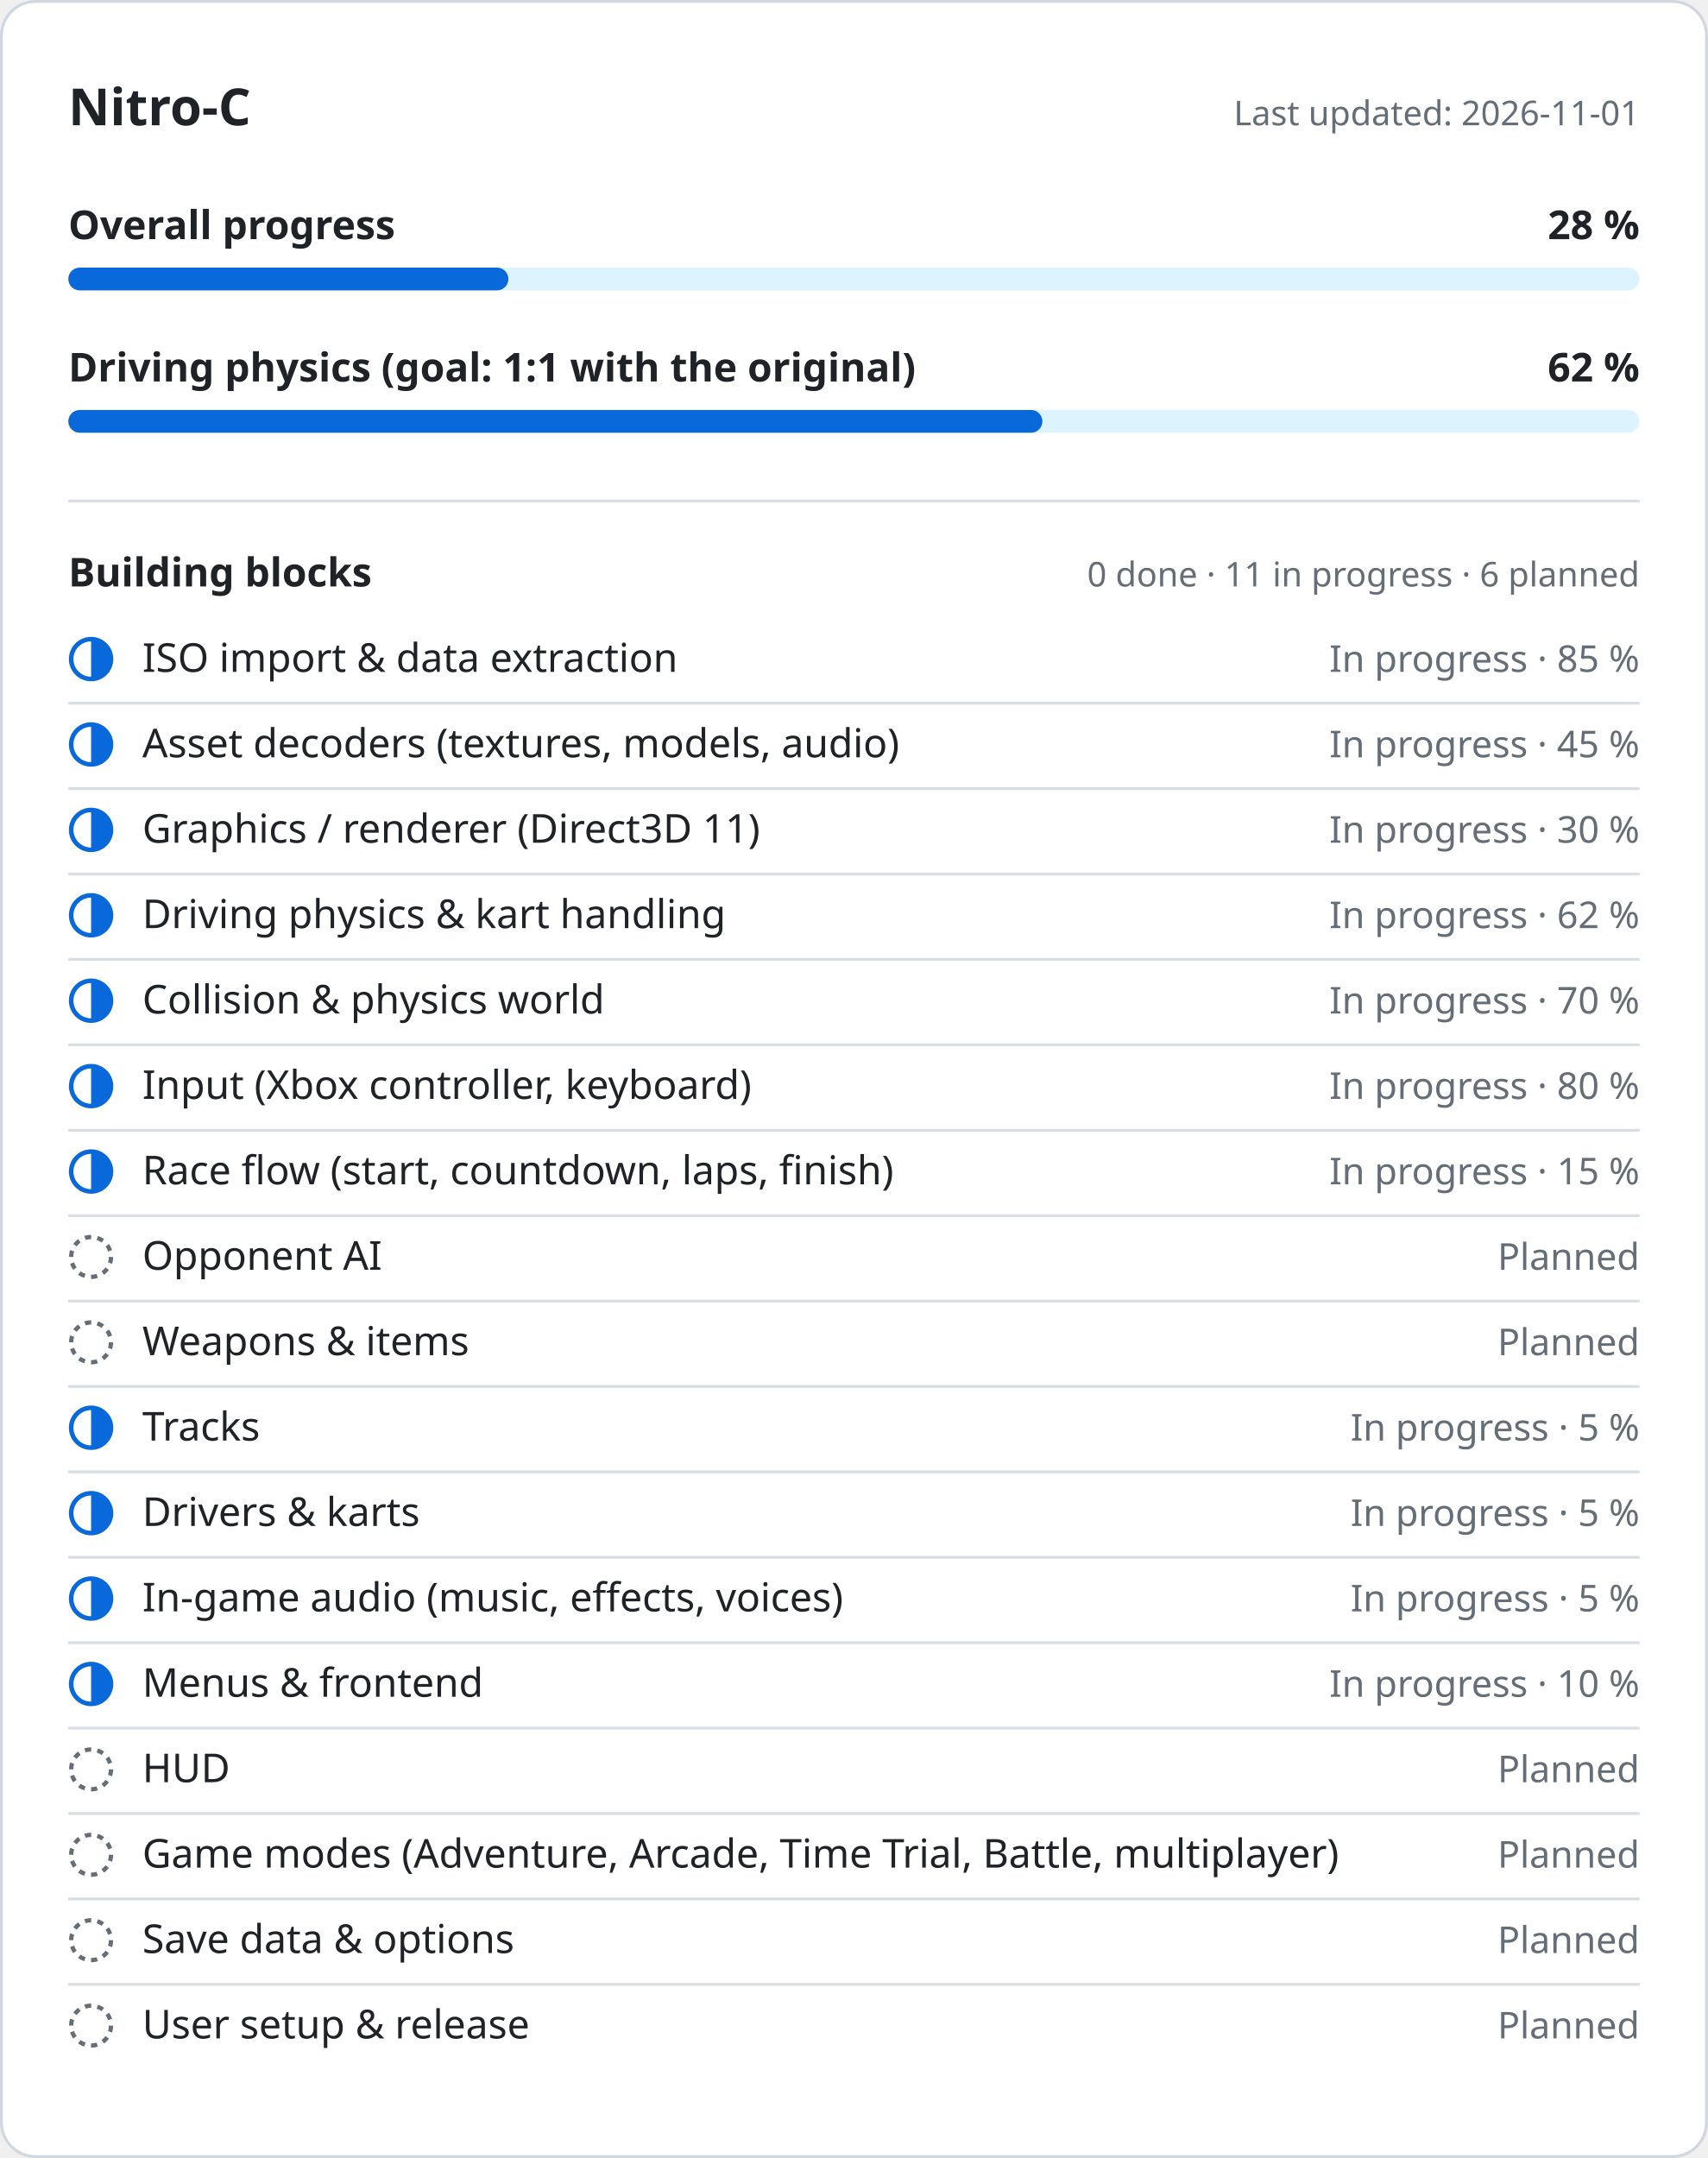
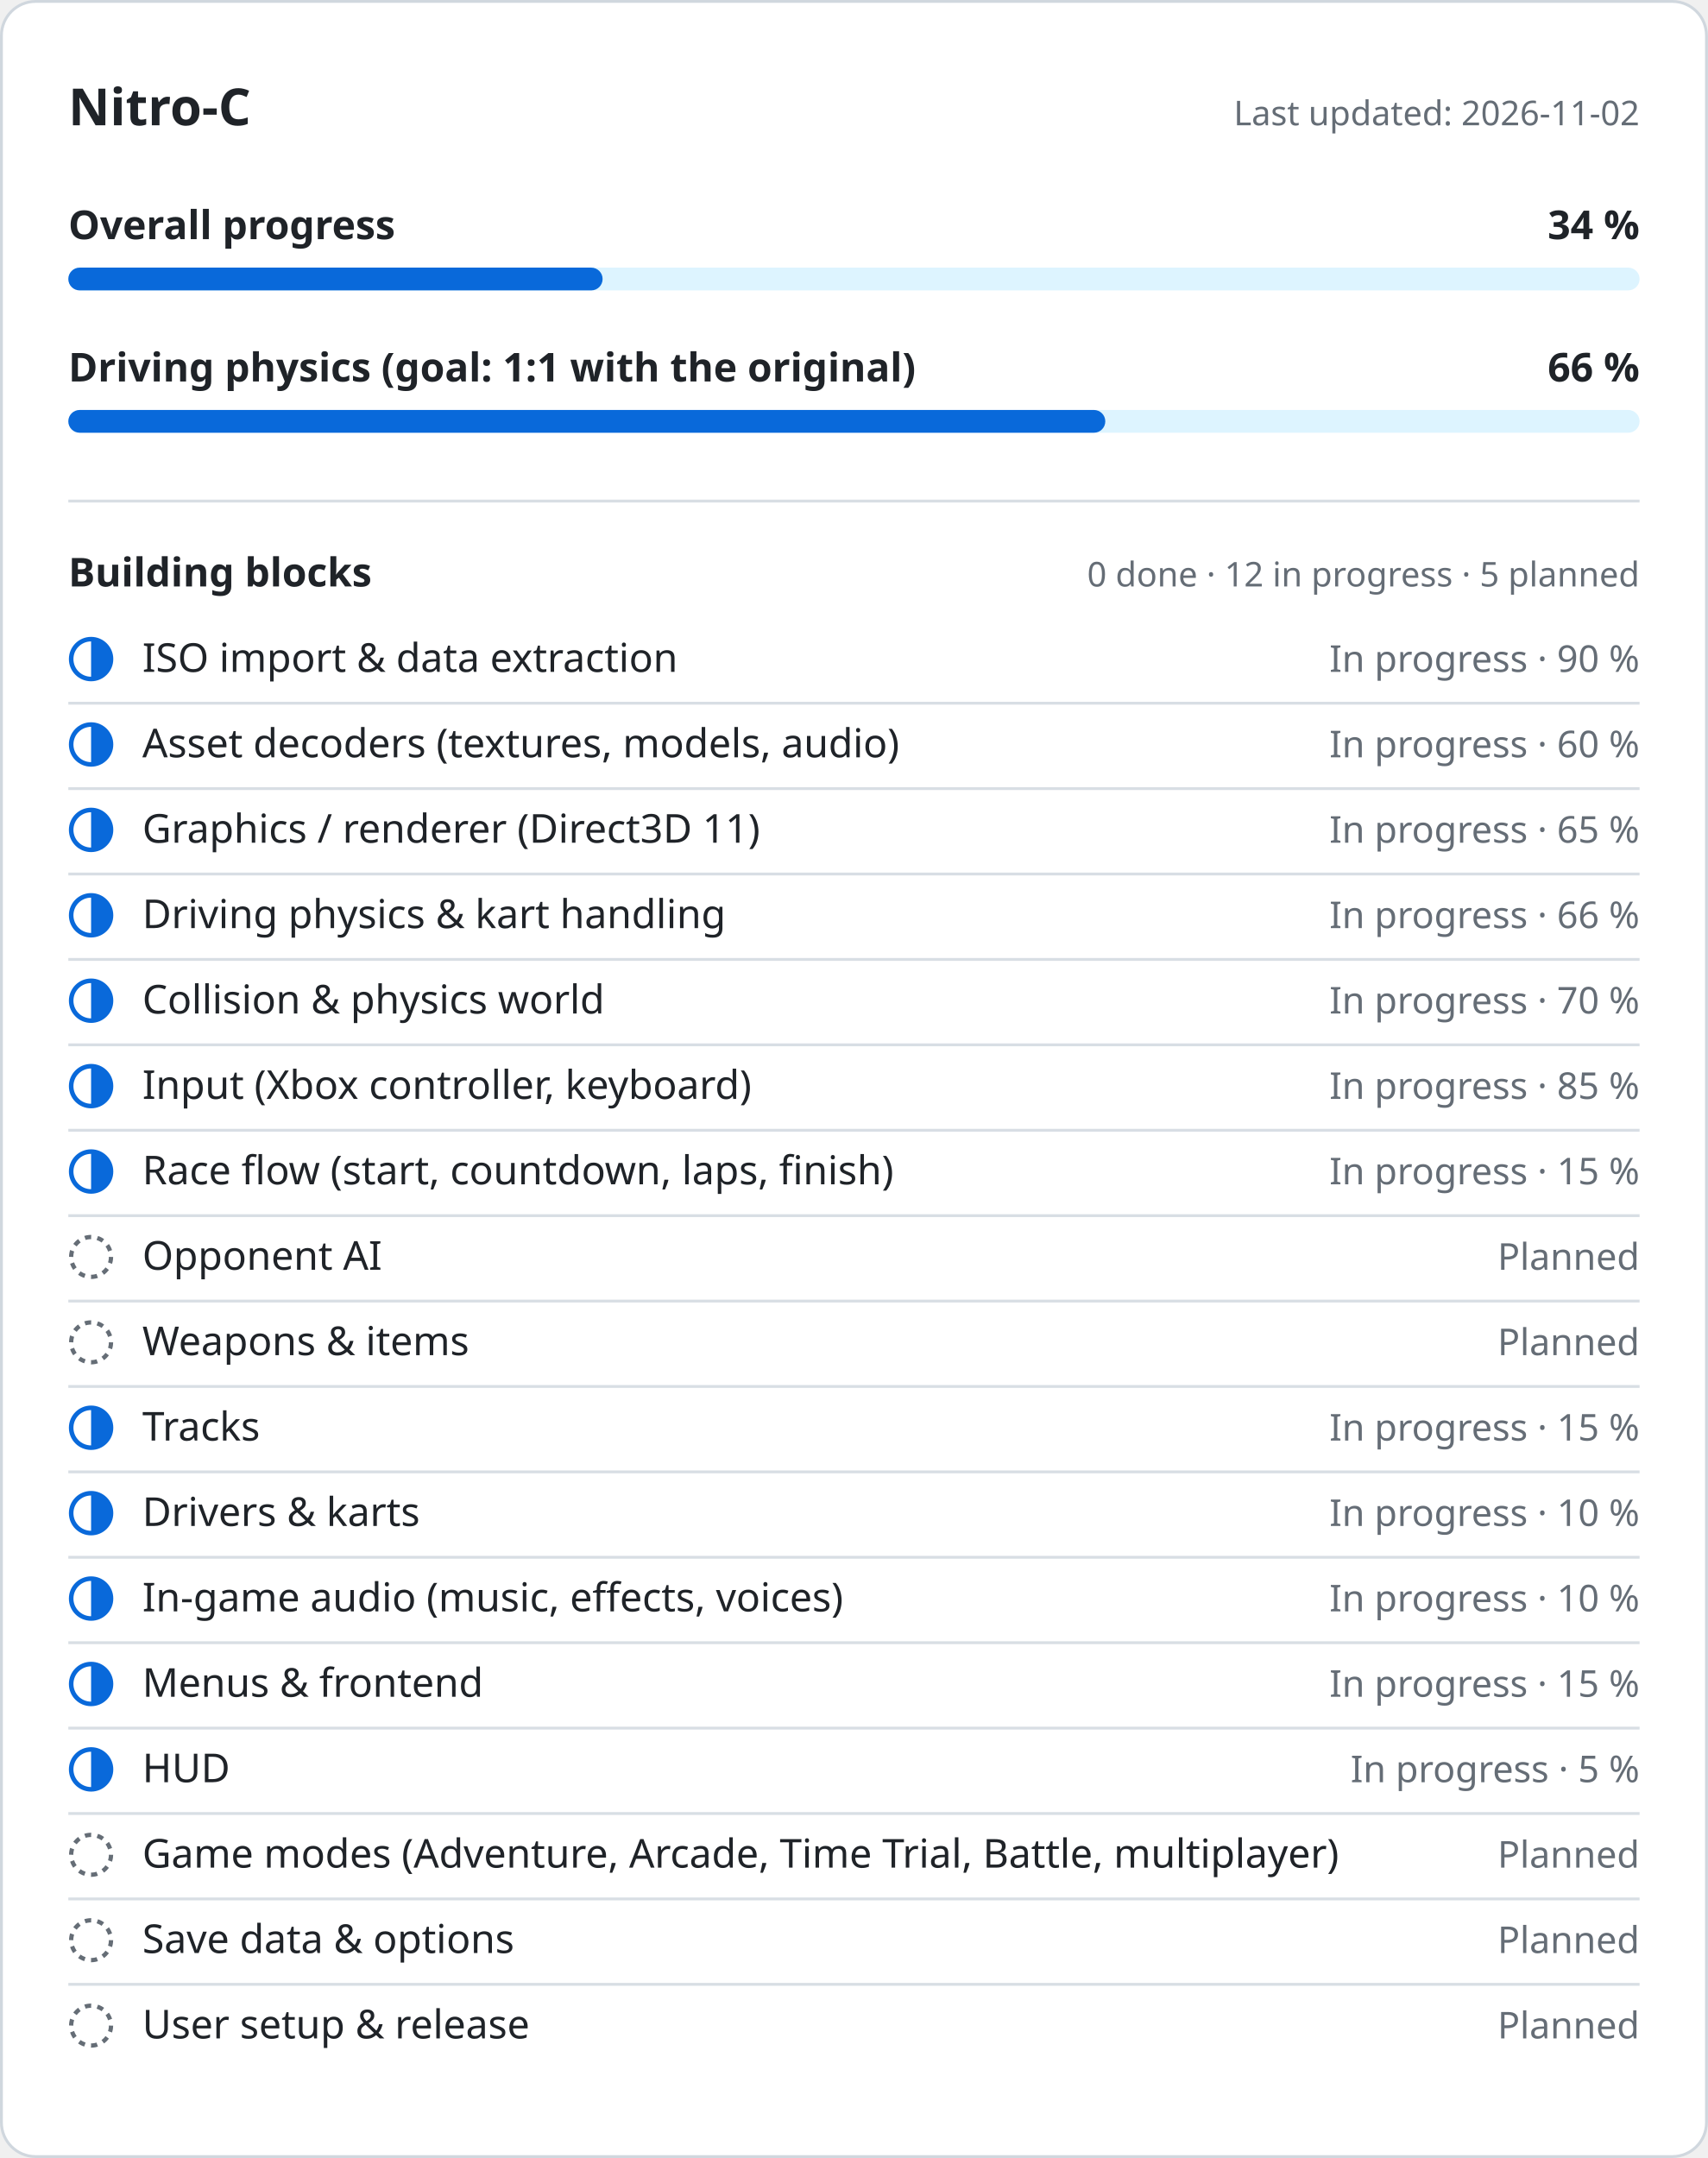
- <svg xmlns="http://www.w3.org/2000/svg" width="600" height="758" viewBox="0 0 600 758" font-family="-apple-system, BlinkMacSystemFont, 'Segoe UI', 'Noto Sans', Helvetica, Arial, sans-serif" role="img" aria-label="Nitro-C progress: 28 percent">
+ <svg xmlns="http://www.w3.org/2000/svg" width="600" height="758" viewBox="0 0 600 758" font-family="-apple-system, BlinkMacSystemFont, 'Segoe UI', 'Noto Sans', Helvetica, Arial, sans-serif" role="img" aria-label="Nitro-C progress: 34 percent">
  <rect x="0.5" y="0.5" width="599" height="757" rx="12" fill="#ffffff" stroke="#d0d7de" />
  <text x="24" y="44" font-size="18" font-weight="600" fill="#1f2328" text-anchor="start">Nitro-C</text>
-   <text x="576" y="44" font-size="12" font-weight="400" fill="#656d76" text-anchor="end">Last updated: 2026-11-01</text>
+   <text x="576" y="44" font-size="12" font-weight="400" fill="#656d76" text-anchor="end">Last updated: 2026-11-02</text>
  <text x="24" y="84" font-size="14" font-weight="600" fill="#1f2328" text-anchor="start">Overall progress</text>
  <text x="576" y="84" font-size="14" font-weight="400" fill="#1f2328" text-anchor="end">
-     <tspan font-weight="600">28 %</tspan>
+     <tspan font-weight="600">34 %</tspan>
  </text>
  <rect x="24" y="94" width="552" height="8" rx="4" fill="#ddf4ff" />
-   <rect x="24" y="94" width="154.6" height="8" rx="4" fill="#0969da" />
+   <rect x="24" y="94" width="187.7" height="8" rx="4" fill="#0969da" />
  <text x="24" y="134" font-size="14" font-weight="600" fill="#1f2328" text-anchor="start">Driving physics (goal: 1:1 with the original)</text>
  <text x="576" y="134" font-size="14" font-weight="400" fill="#1f2328" text-anchor="end">
-     <tspan font-weight="600">62 %</tspan>
+     <tspan font-weight="600">66 %</tspan>
  </text>
  <rect x="24" y="144" width="552" height="8" rx="4" fill="#ddf4ff" />
-   <rect x="24" y="144" width="342.2" height="8" rx="4" fill="#0969da" />
+   <rect x="24" y="144" width="364.3" height="8" rx="4" fill="#0969da" />
  <line x1="24" y1="176" x2="576" y2="176" stroke="#d8dee4" />
  <text x="24" y="206" font-size="14" font-weight="600" fill="#1f2328" text-anchor="start">Building blocks</text>
-   <text x="576" y="206" font-size="12" font-weight="400" fill="#656d76" text-anchor="end">0 done · 11 in progress · 6 planned</text>
+   <text x="576" y="206" font-size="12" font-weight="400" fill="#656d76" text-anchor="end">0 done · 12 in progress · 5 planned</text>
  <circle cx="32" cy="231.5" r="7" fill="none" stroke="#0969da" stroke-width="1.6" />
  <path d="M32 224.5 A7 7 0 0 1 32 238.5 Z" fill="#0969da" />
  <text x="50" y="236" font-size="14" font-weight="400" fill="#1f2328" text-anchor="start">ISO import &amp; data extraction</text>
-   <text x="576" y="236" font-size="13" font-weight="400" fill="#656d76" text-anchor="end">In progress · 85 %</text>
+   <text x="576" y="236" font-size="13" font-weight="400" fill="#656d76" text-anchor="end">In progress · 90 %</text>
  <line x1="24" y1="247" x2="576" y2="247" stroke="#d8dee4" />
  <circle cx="32" cy="261.5" r="7" fill="none" stroke="#0969da" stroke-width="1.6" />
  <path d="M32 254.5 A7 7 0 0 1 32 268.5 Z" fill="#0969da" />
  <text x="50" y="266" font-size="14" font-weight="400" fill="#1f2328" text-anchor="start">Asset decoders (textures, models, audio)</text>
-   <text x="576" y="266" font-size="13" font-weight="400" fill="#656d76" text-anchor="end">In progress · 45 %</text>
+   <text x="576" y="266" font-size="13" font-weight="400" fill="#656d76" text-anchor="end">In progress · 60 %</text>
  <line x1="24" y1="277" x2="576" y2="277" stroke="#d8dee4" />
  <circle cx="32" cy="291.5" r="7" fill="none" stroke="#0969da" stroke-width="1.6" />
  <path d="M32 284.5 A7 7 0 0 1 32 298.5 Z" fill="#0969da" />
  <text x="50" y="296" font-size="14" font-weight="400" fill="#1f2328" text-anchor="start">Graphics / renderer (Direct3D 11)</text>
-   <text x="576" y="296" font-size="13" font-weight="400" fill="#656d76" text-anchor="end">In progress · 30 %</text>
+   <text x="576" y="296" font-size="13" font-weight="400" fill="#656d76" text-anchor="end">In progress · 65 %</text>
  <line x1="24" y1="307" x2="576" y2="307" stroke="#d8dee4" />
  <circle cx="32" cy="321.5" r="7" fill="none" stroke="#0969da" stroke-width="1.6" />
  <path d="M32 314.5 A7 7 0 0 1 32 328.5 Z" fill="#0969da" />
  <text x="50" y="326" font-size="14" font-weight="400" fill="#1f2328" text-anchor="start">Driving physics &amp; kart handling</text>
-   <text x="576" y="326" font-size="13" font-weight="400" fill="#656d76" text-anchor="end">In progress · 62 %</text>
+   <text x="576" y="326" font-size="13" font-weight="400" fill="#656d76" text-anchor="end">In progress · 66 %</text>
  <line x1="24" y1="337" x2="576" y2="337" stroke="#d8dee4" />
  <circle cx="32" cy="351.5" r="7" fill="none" stroke="#0969da" stroke-width="1.6" />
  <path d="M32 344.5 A7 7 0 0 1 32 358.5 Z" fill="#0969da" />
  <text x="50" y="356" font-size="14" font-weight="400" fill="#1f2328" text-anchor="start">Collision &amp; physics world</text>
  <text x="576" y="356" font-size="13" font-weight="400" fill="#656d76" text-anchor="end">In progress · 70 %</text>
  <line x1="24" y1="367" x2="576" y2="367" stroke="#d8dee4" />
  <circle cx="32" cy="381.5" r="7" fill="none" stroke="#0969da" stroke-width="1.6" />
  <path d="M32 374.5 A7 7 0 0 1 32 388.5 Z" fill="#0969da" />
  <text x="50" y="386" font-size="14" font-weight="400" fill="#1f2328" text-anchor="start">Input (Xbox controller, keyboard)</text>
-   <text x="576" y="386" font-size="13" font-weight="400" fill="#656d76" text-anchor="end">In progress · 80 %</text>
+   <text x="576" y="386" font-size="13" font-weight="400" fill="#656d76" text-anchor="end">In progress · 85 %</text>
  <line x1="24" y1="397" x2="576" y2="397" stroke="#d8dee4" />
  <circle cx="32" cy="411.5" r="7" fill="none" stroke="#0969da" stroke-width="1.6" />
  <path d="M32 404.5 A7 7 0 0 1 32 418.5 Z" fill="#0969da" />
  <text x="50" y="416" font-size="14" font-weight="400" fill="#1f2328" text-anchor="start">Race flow (start, countdown, laps, finish)</text>
  <text x="576" y="416" font-size="13" font-weight="400" fill="#656d76" text-anchor="end">In progress · 15 %</text>
  <line x1="24" y1="427" x2="576" y2="427" stroke="#d8dee4" />
  <circle cx="32" cy="441.5" r="7" fill="none" stroke="#656d76" stroke-width="1.5" stroke-dasharray="2.2 2.2" />
  <text x="50" y="446" font-size="14" font-weight="400" fill="#1f2328" text-anchor="start">Opponent AI</text>
  <text x="576" y="446" font-size="13" font-weight="400" fill="#656d76" text-anchor="end">Planned</text>
  <line x1="24" y1="457" x2="576" y2="457" stroke="#d8dee4" />
  <circle cx="32" cy="471.5" r="7" fill="none" stroke="#656d76" stroke-width="1.5" stroke-dasharray="2.2 2.2" />
  <text x="50" y="476" font-size="14" font-weight="400" fill="#1f2328" text-anchor="start">Weapons &amp; items</text>
  <text x="576" y="476" font-size="13" font-weight="400" fill="#656d76" text-anchor="end">Planned</text>
  <line x1="24" y1="487" x2="576" y2="487" stroke="#d8dee4" />
  <circle cx="32" cy="501.5" r="7" fill="none" stroke="#0969da" stroke-width="1.6" />
  <path d="M32 494.5 A7 7 0 0 1 32 508.5 Z" fill="#0969da" />
  <text x="50" y="506" font-size="14" font-weight="400" fill="#1f2328" text-anchor="start">Tracks</text>
-   <text x="576" y="506" font-size="13" font-weight="400" fill="#656d76" text-anchor="end">In progress · 5 %</text>
+   <text x="576" y="506" font-size="13" font-weight="400" fill="#656d76" text-anchor="end">In progress · 15 %</text>
  <line x1="24" y1="517" x2="576" y2="517" stroke="#d8dee4" />
  <circle cx="32" cy="531.5" r="7" fill="none" stroke="#0969da" stroke-width="1.6" />
  <path d="M32 524.5 A7 7 0 0 1 32 538.5 Z" fill="#0969da" />
  <text x="50" y="536" font-size="14" font-weight="400" fill="#1f2328" text-anchor="start">Drivers &amp; karts</text>
-   <text x="576" y="536" font-size="13" font-weight="400" fill="#656d76" text-anchor="end">In progress · 5 %</text>
+   <text x="576" y="536" font-size="13" font-weight="400" fill="#656d76" text-anchor="end">In progress · 10 %</text>
  <line x1="24" y1="547" x2="576" y2="547" stroke="#d8dee4" />
  <circle cx="32" cy="561.5" r="7" fill="none" stroke="#0969da" stroke-width="1.6" />
  <path d="M32 554.5 A7 7 0 0 1 32 568.5 Z" fill="#0969da" />
  <text x="50" y="566" font-size="14" font-weight="400" fill="#1f2328" text-anchor="start">In-game audio (music, effects, voices)</text>
-   <text x="576" y="566" font-size="13" font-weight="400" fill="#656d76" text-anchor="end">In progress · 5 %</text>
+   <text x="576" y="566" font-size="13" font-weight="400" fill="#656d76" text-anchor="end">In progress · 10 %</text>
  <line x1="24" y1="577" x2="576" y2="577" stroke="#d8dee4" />
  <circle cx="32" cy="591.5" r="7" fill="none" stroke="#0969da" stroke-width="1.6" />
  <path d="M32 584.5 A7 7 0 0 1 32 598.5 Z" fill="#0969da" />
  <text x="50" y="596" font-size="14" font-weight="400" fill="#1f2328" text-anchor="start">Menus &amp; frontend</text>
-   <text x="576" y="596" font-size="13" font-weight="400" fill="#656d76" text-anchor="end">In progress · 10 %</text>
+   <text x="576" y="596" font-size="13" font-weight="400" fill="#656d76" text-anchor="end">In progress · 15 %</text>
  <line x1="24" y1="607" x2="576" y2="607" stroke="#d8dee4" />
-   <circle cx="32" cy="621.5" r="7" fill="none" stroke="#656d76" stroke-width="1.5" stroke-dasharray="2.2 2.2" />
+   <circle cx="32" cy="621.5" r="7" fill="none" stroke="#0969da" stroke-width="1.6" />
+   <path d="M32 614.5 A7 7 0 0 1 32 628.5 Z" fill="#0969da" />
  <text x="50" y="626" font-size="14" font-weight="400" fill="#1f2328" text-anchor="start">HUD</text>
-   <text x="576" y="626" font-size="13" font-weight="400" fill="#656d76" text-anchor="end">Planned</text>
+   <text x="576" y="626" font-size="13" font-weight="400" fill="#656d76" text-anchor="end">In progress · 5 %</text>
  <line x1="24" y1="637" x2="576" y2="637" stroke="#d8dee4" />
  <circle cx="32" cy="651.5" r="7" fill="none" stroke="#656d76" stroke-width="1.5" stroke-dasharray="2.2 2.2" />
  <text x="50" y="656" font-size="14" font-weight="400" fill="#1f2328" text-anchor="start">Game modes (Adventure, Arcade, Time Trial, Battle, multiplayer)</text>
  <text x="576" y="656" font-size="13" font-weight="400" fill="#656d76" text-anchor="end">Planned</text>
  <line x1="24" y1="667" x2="576" y2="667" stroke="#d8dee4" />
  <circle cx="32" cy="681.5" r="7" fill="none" stroke="#656d76" stroke-width="1.5" stroke-dasharray="2.2 2.2" />
  <text x="50" y="686" font-size="14" font-weight="400" fill="#1f2328" text-anchor="start">Save data &amp; options</text>
  <text x="576" y="686" font-size="13" font-weight="400" fill="#656d76" text-anchor="end">Planned</text>
  <line x1="24" y1="697" x2="576" y2="697" stroke="#d8dee4" />
  <circle cx="32" cy="711.5" r="7" fill="none" stroke="#656d76" stroke-width="1.5" stroke-dasharray="2.2 2.2" />
  <text x="50" y="716" font-size="14" font-weight="400" fill="#1f2328" text-anchor="start">User setup &amp; release</text>
  <text x="576" y="716" font-size="13" font-weight="400" fill="#656d76" text-anchor="end">Planned</text>
</svg>
